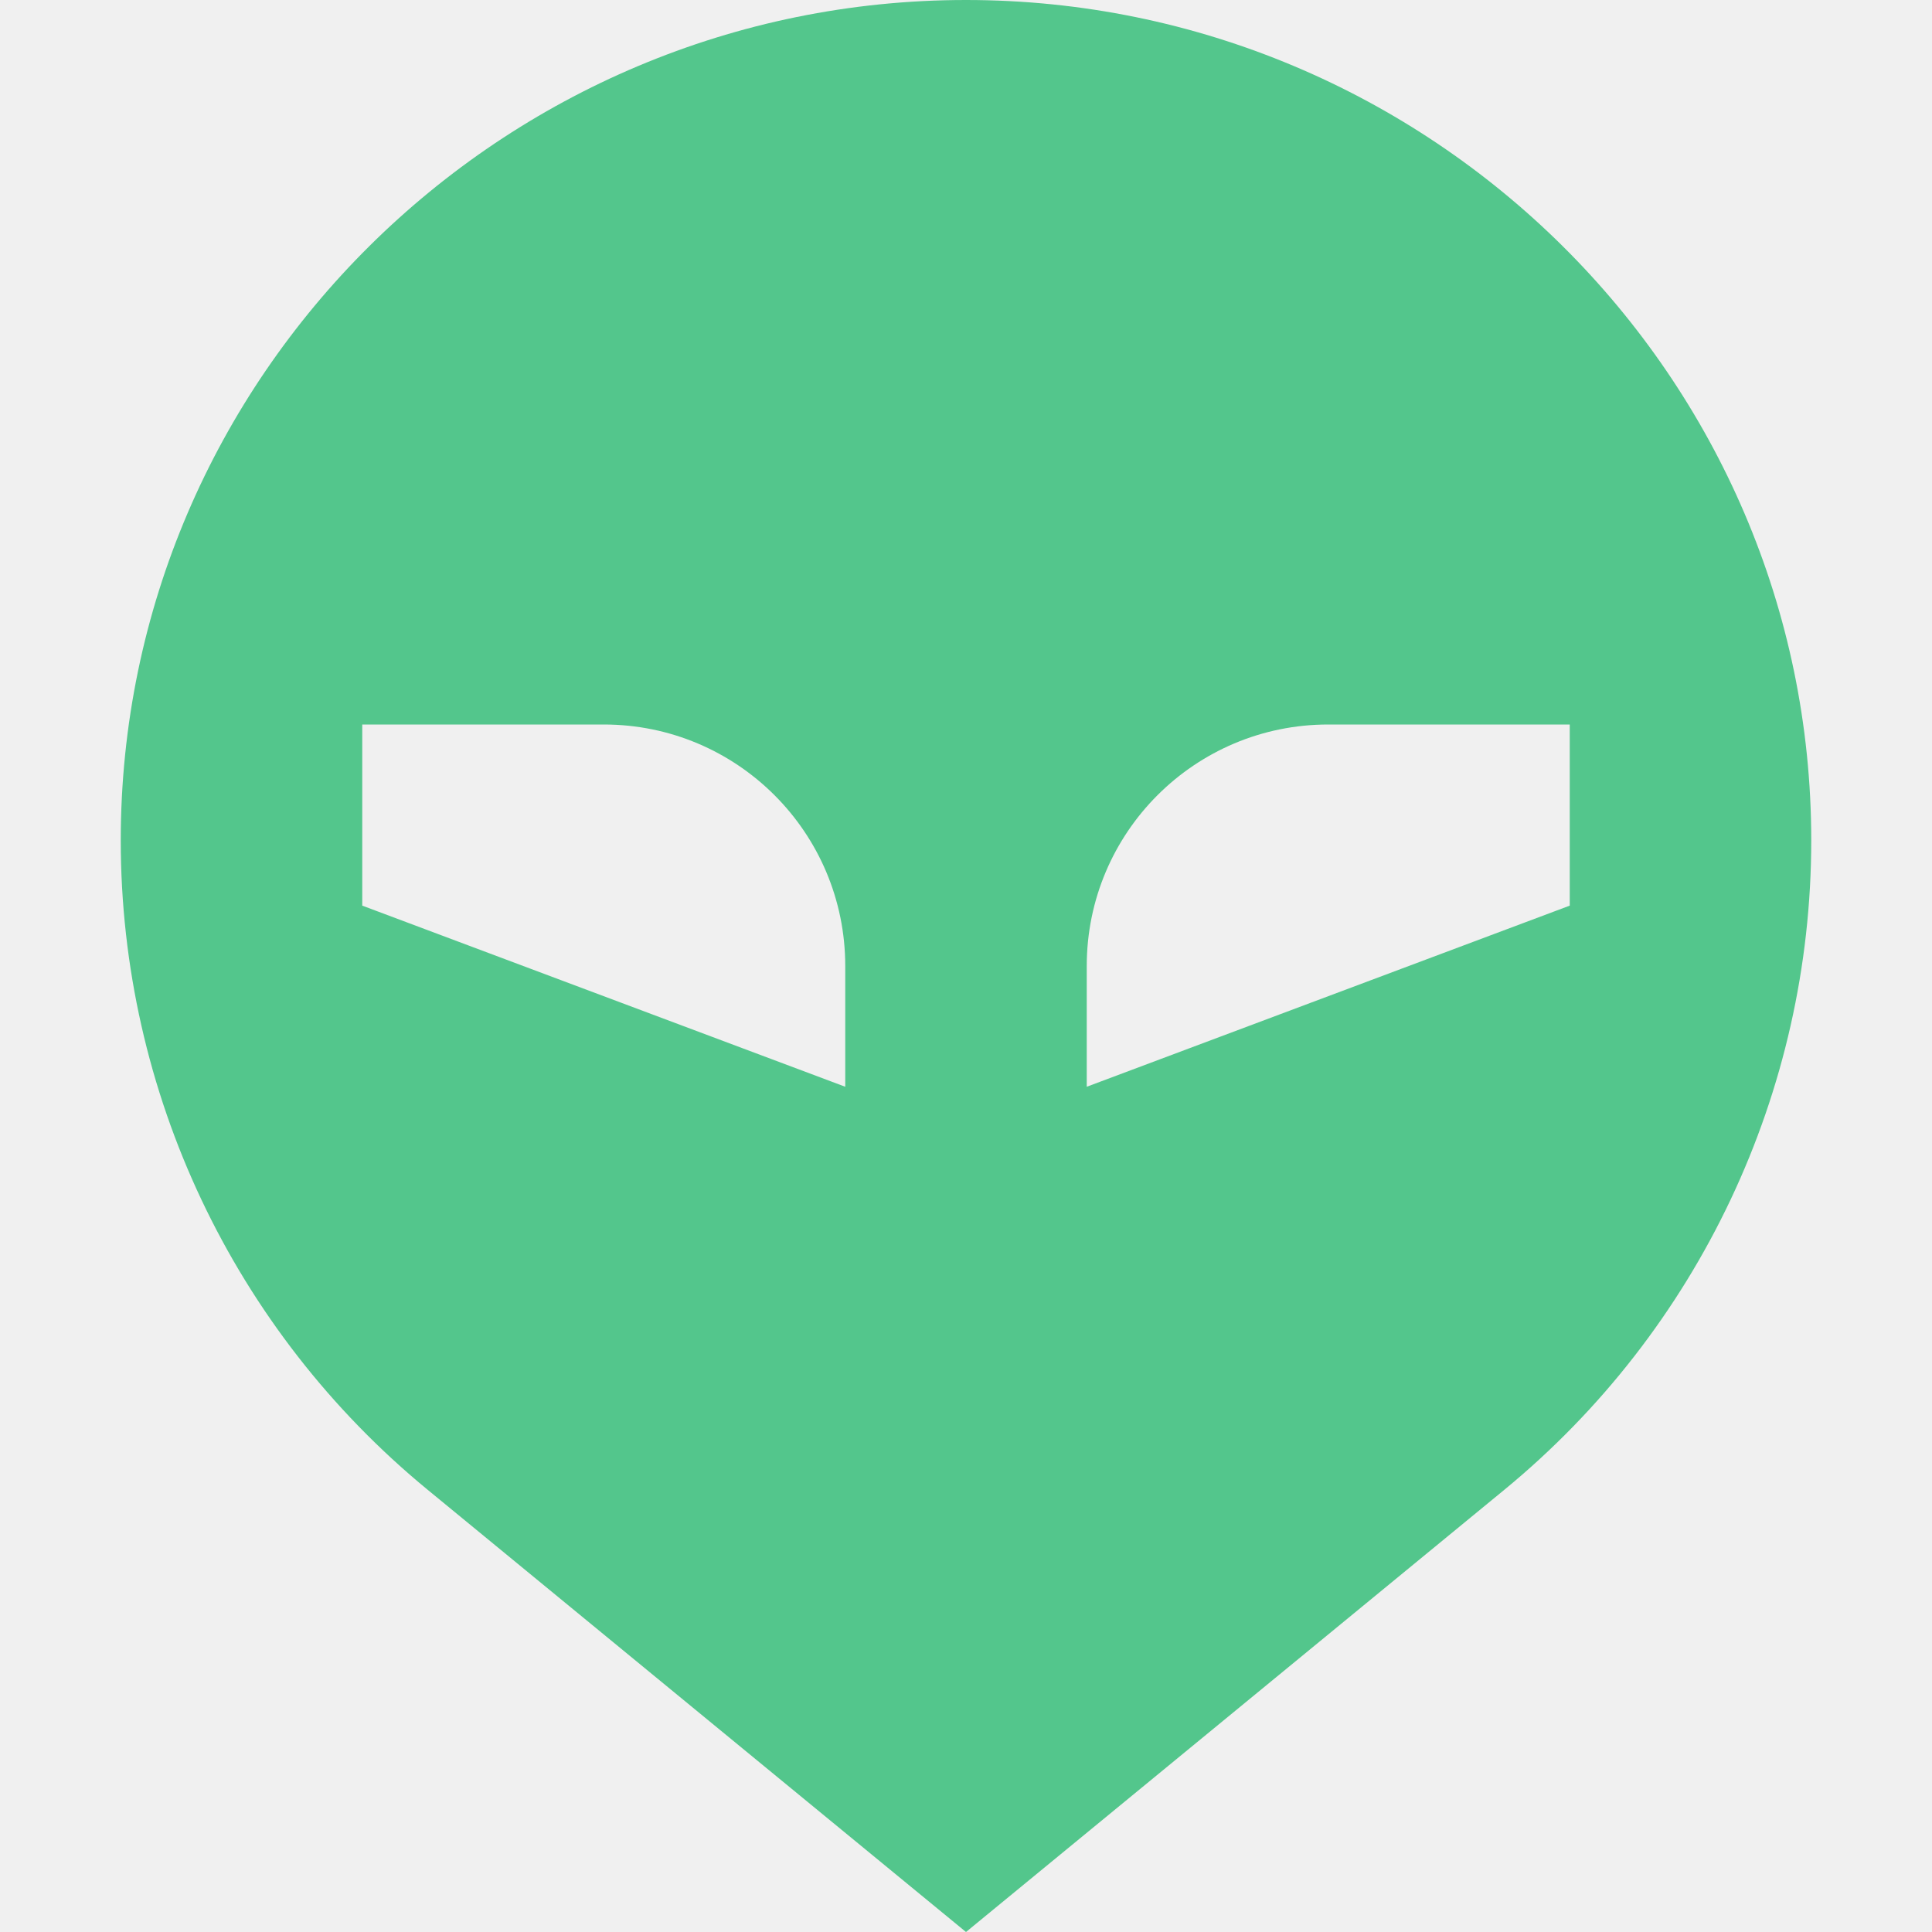
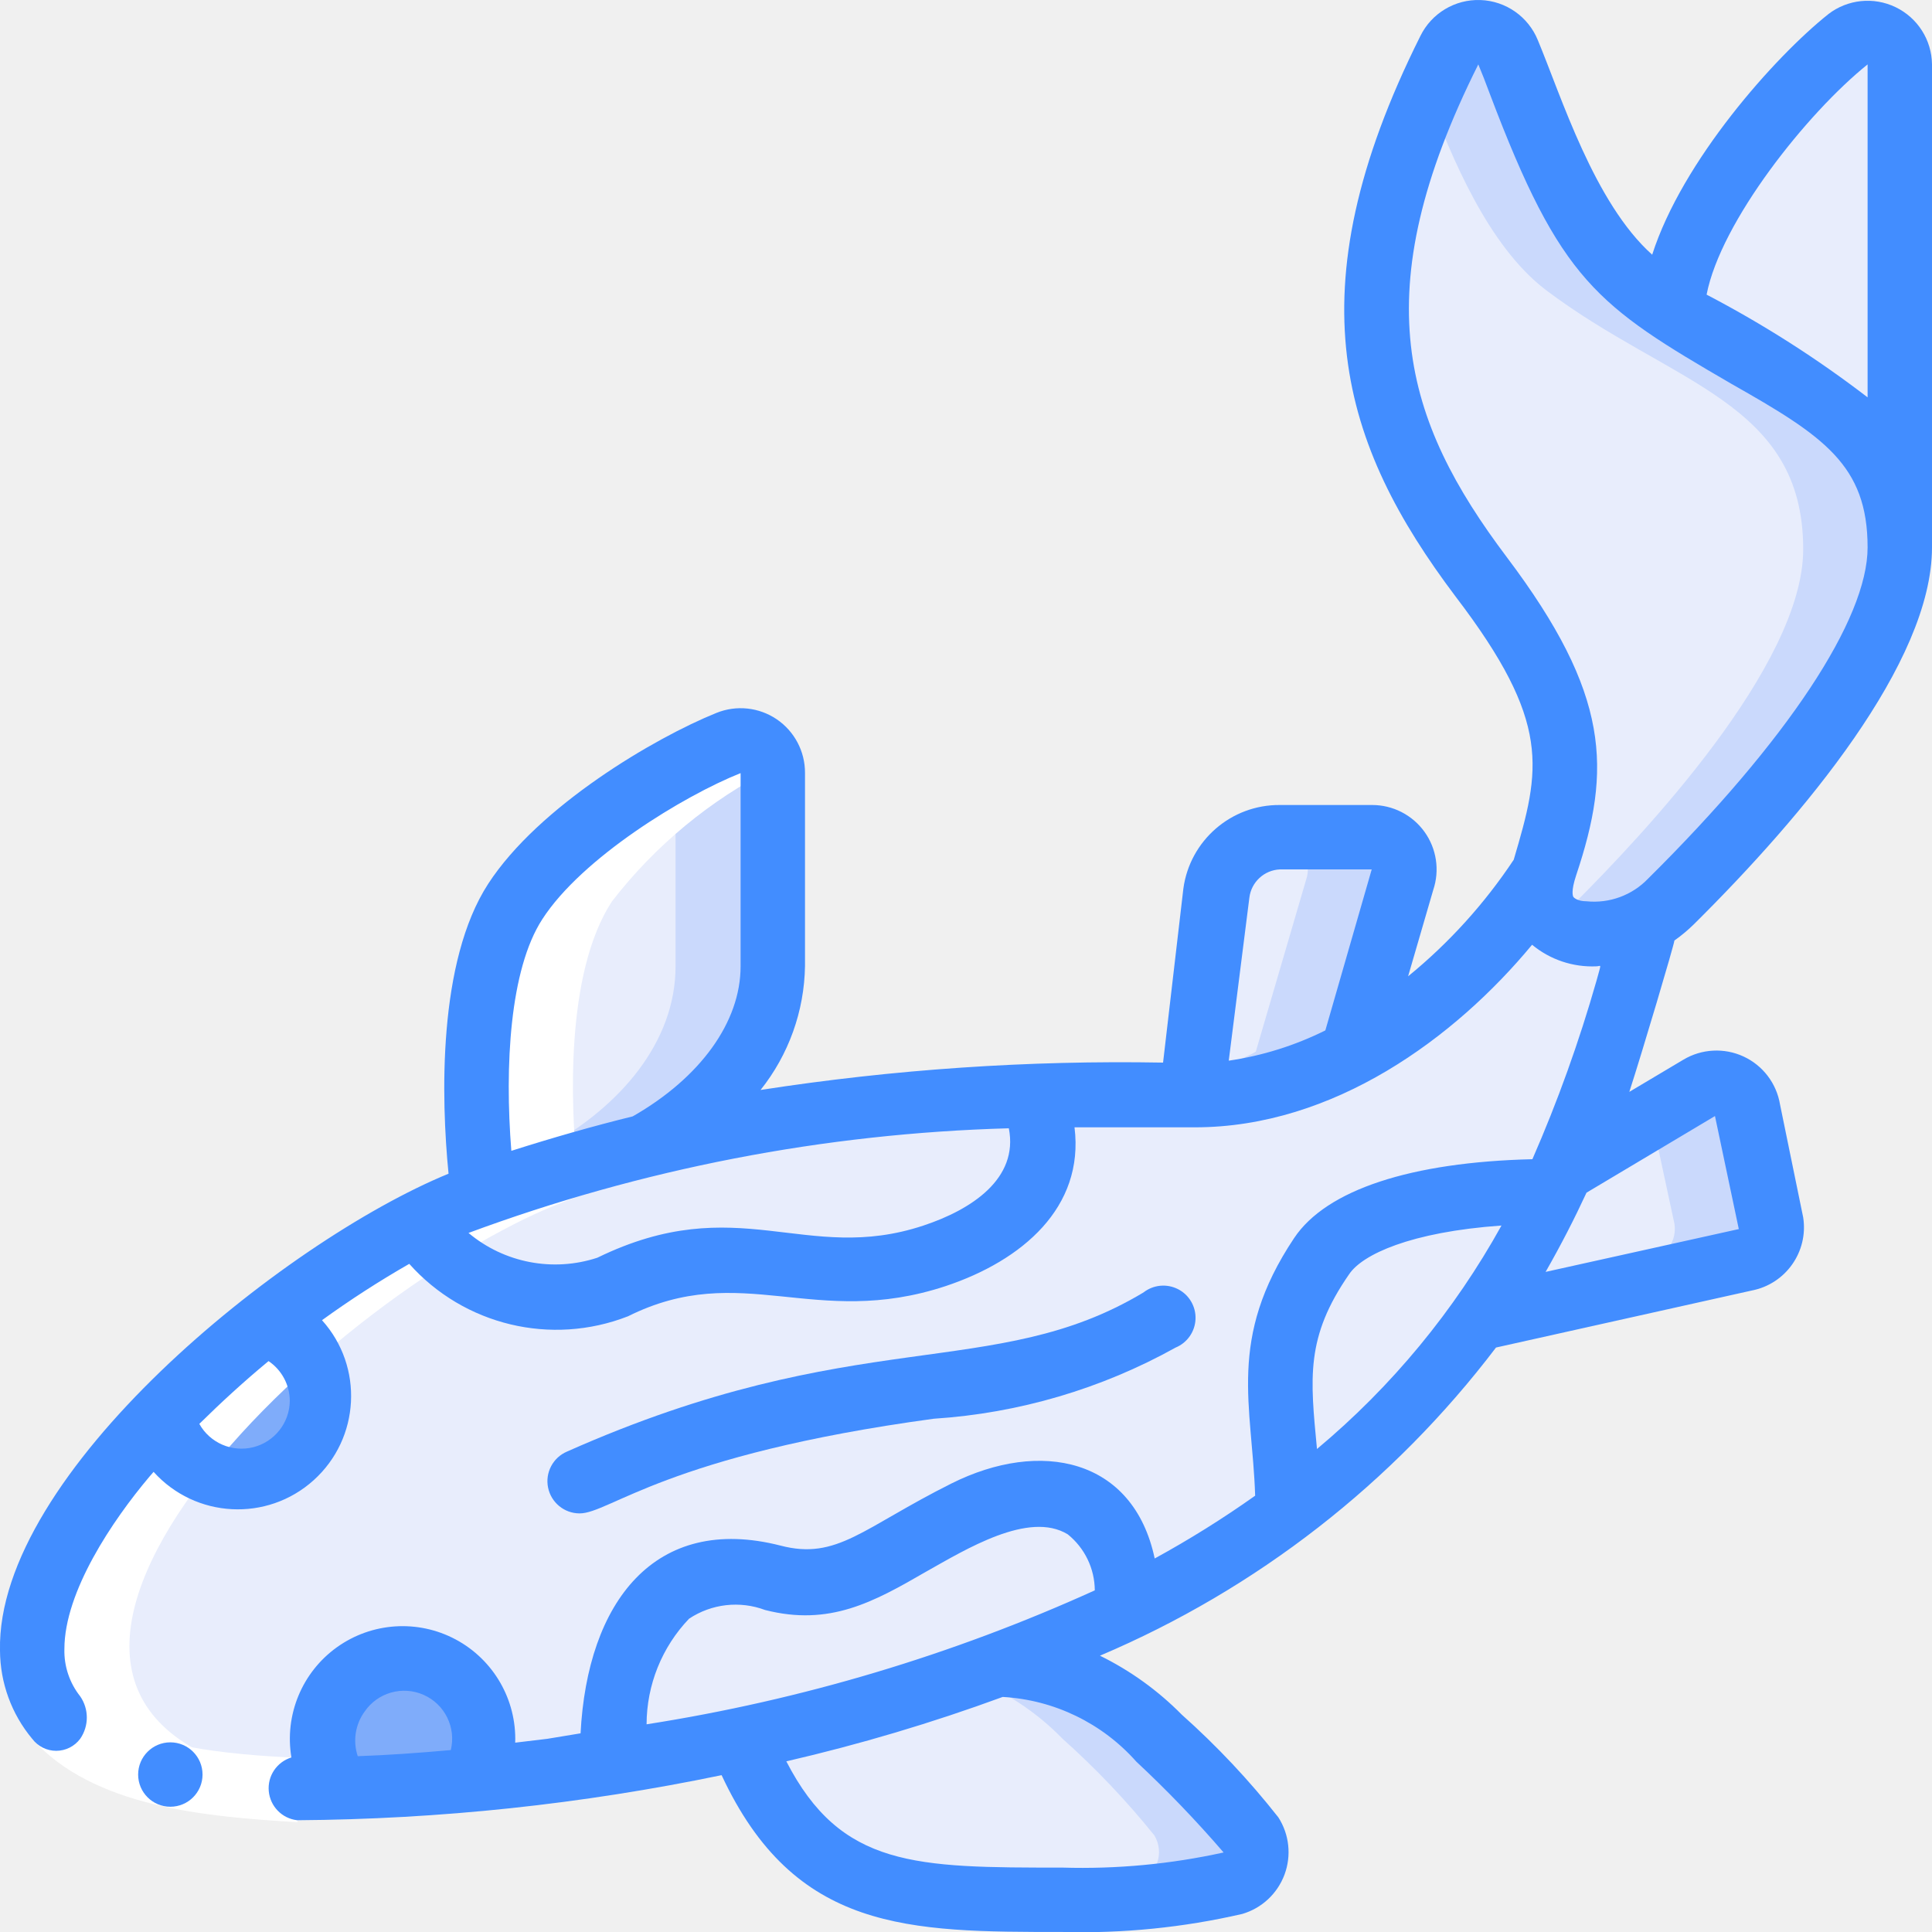
- <svg xmlns="http://www.w3.org/2000/svg" viewBox="0 0 16 16" fill="none">
-   <g id="SVGRepo_bgCarrier" stroke-width="0" />
-   <g id="SVGRepo_tracerCarrier" stroke-linecap="round" stroke-linejoin="round" />
-   <g id="SVGRepo_iconCarrier">
-     <path fill-rule="evenodd" clip-rule="evenodd" d="M8 16L3.542 12.338C1.933 11.016 1 9.043 1 6.96C1 3.116 4.156 0 8 0C11.844 0 15 3.116 15 6.96C15 9.043 14.067 11.016 12.458 12.338L8 16ZM3 6H5C6.105 6 7 6.895 7 8V9L3 7.5V6ZM11 6C9.895 6 9 6.895 9 8V9L13 7.5V6H11Z" fill="#53C68C" />
+ <svg xmlns="http://www.w3.org/2000/svg" viewBox="0 0 60 60">
+   <g id="029---Koi-Carp" fill="none">
+     <g id="Color">
+       <path id="Shape" d="m59 17c0 3.61-5 8.89-7.11 11-.716.748-1.741 1.118-2.77 1-1.24-.2-1.47-1-1.12-2.14 1-3 1-5-2-8.94-3.52-4.67-4.66-9-1-16.35.169-.364.539-.592.94-.579s.755.265.9.639c.7 1.71 1.89 5.64 4.16 7.37 3.89 2.91 8 3.42 8 8z" fill="#e8edfc" />
+       <path id="Shape" d="m51 9c-2.27-1.7-3.46-5.63-4.16-7.34-.138-.377-.489-.635-.89-.655-.401-.02-.775.203-.95.565-.24.47-.45.93-.65 1.39.74 1.93 1.85 4.66 3.65 6.04 3.89 2.94 8 3.45 8 8.06 0 3.61-5 8.89-7.11 11-.219.22-.469.409-.74.56.63.65 2.45.73 3.74-.56 2.11-2.14 7.11-7.42 7.11-11.06 0-4.57-4.11-5.09-8-8z" fill="#cad9fc" />
+       <path id="Shape" d="m24 24v6c0 2.36-1.73 4.36-4 5.61-1.54.37-3.14.82-4.81 1.38h-.19c-.06-.5-.82-6.2 1-9 1.36-2.11 4.71-4.16 6.62-4.93.311-.128.665-.091.943.098s.442.505.437.842z" fill="#e8edfc" />
+       <path id="Shape" d="m22.62 23.08c-.561.232-1.109.495-1.64.79v6.14c0 2.36-1.73 4.36-4 5.61-.69.17-1.4.35-2.11.55 0 .44.08.74.09.84.64 0 .81-.38 5-1.39 2.25-1.25 4-3.25 4-5.61v-6.01c-.007-.322-.168-.622-.434-.804s-.603-.226-.906-.116z" fill="#cad9fc" />
+       <path id="Shape" d="m38.3 58.49c-1.738.392-3.519.563-5.3.51-5 0-8 0-10-5 2.716-.582 5.389-1.351 8-2.3 1.911.052 3.717.883 5 2.3 1.03.92 1.984 1.924 2.85 3 .166.263.201.589.093.881-.108.292-.346.517-.643.609z" fill="#e8edfc" />
+       <path id="Shape" d="m38.85 57c-.866-1.076-1.82-2.08-2.85-3-1.283-1.417-3.089-2.248-5-2.3l-1 .36c1.133.412 2.159 1.075 3 1.94 1.03.92 1.984 1.924 2.85 3 .158.262.188.582.081.868-.107.287-.34.508-.631.602-2 .61-7 .52-2.3.52 1.781.05 3.562-.125 5.3-.52.291-.093.524-.315.631-.602.107-.287.077-.606-.081-.868z" fill="#cad9fc" />
+       <path id="Shape" d="m43.56 27.35-1.56 5.31c-1.526.863-3.247 1.324-5 1.34l.77-6.25c.127-1.006.986-1.758 2-1.75h2.86c.327.002.631.164.817.433.185.269.228.611.113.917z" fill="#e8edfc" />
+       <path id="Shape" d="m42.61 26c-3.45 0-2.79 0-2.94 0 .314.017.603.181.778.442.175.262.217.591.112.888l-1.56 5.33c-.08.049-.164.093-.25.13-.546.28-1.115.515-1.7.7l-.05.51c1.753-.021 3.472-.482 5-1.34l1.54-5.31c.114-.306.072-.648-.113-.917-.185-.269-.49-.43-.817-.433z" fill="#cad9fc" />
+       <path id="Shape" d="m55 38c.087.524-.251 1.025-.77 1.14l-8.34 1.86c1.04-1.452 1.922-3.011 2.63-4.65.1-.1-.28.17 4.22-2.59.285-.17.635-.188.936-.048s.512.42.564.748z" fill="#e8edfc" />
+       <path id="Shape" d="m54.24 34.46c-.053-.327-.264-.607-.564-.748s-.651-.122-.936.048l-1.46.89.72 3.35c.087.524-.251 1.025-.77 1.14l-4.77 1.06c-.18.26-.35.53-.54.79l8.31-1.85c.519-.115.857-.616.77-1.14z" fill="#cad9fc" />
+       <g fill="#e8edfc">
+         <path id="Shape" d="m59 2 0 15c-0-4.18-3.36-5-7-7.36 0-2.76 3.33-6.8 5.4-8.45.304-.228.712-.264 1.052-.092.34.172.552.522.548.902z" />
+         <path id="Shape" d="m51.06 28.61-.06.39c-.678 2.49-1.503 4.937-2.47 7.33-.093.22-.193.44-.3.66-4 0-6.41.84-7.2 2-2 3-1 4.89-1 7.89-1.573 1.149-3.246 2.153-5 3v-.09c0-4-3-3.86-5-2.86-2.68 1.34-3.83 2.54-6 2-4-1-5 2.71-5 5.71 0 .1-4 .55-4.35.59l.07-.07c.576-1.093.267-2.442-.726-3.176-.993-.734-2.374-.633-3.249.238-.876.871-.984 2.251-.255 3.248-12.67.27-10.7-6.11-5.52-11.47.251 1.19 1.322 2.026 2.538 1.982s2.222-.957 2.386-2.162-.564-2.353-1.723-2.72c1.496-1.187 3.103-2.225 4.8-3.1.73 1.83 4.07 3 6 2 4-2 6.09.3 10-1 3-1 4-3 3-4.94 5.2-.18 6.63.35 9.74-1.28.086-.037.17-.081.25-.13 2.386-1.329 4.411-3.221 5.9-5.51-.197.412-.164.897.088 1.278.252.381.685.602 1.142.582.672.079 1.351-.058 1.94-.39z" />
+         <path id="Shape" d="m48.22 37c-1.853 3.957-4.681 7.377-8.22 9.94 0-3-1-4.89 1-7.89.81-1.2 3.22-2.05 7.22-2.05z" />
+         <path id="Shape" d="m35.05 50c-5.06 2.396-10.455 4.008-16 4.78 0-3.69 1.38-6.63 5-5.73 2.17.54 3.32-.66 6-2 2-1 5-1.14 5 2.86z" />
+       </g>
+       <path id="Shape" d="m14.72 55.24-.07.07c-1.53.15-2.92.23-4.16.24-.729-.997-.62-2.377.255-3.248.876-.871 2.256-.972 3.249-.238.993.734 1.302 2.083.726 3.176z" fill="#7facfa" />
+       <path id="Shape" d="m10 43.51c.135 1.381-.874 2.61-2.255 2.745-1.381.135-2.61-.874-2.745-2.255 1.001-1.037 2.07-2.006 3.2-2.9 1.068.315 1.801 1.296 1.8 2.41z" fill="#7facfa" />
+       <path id="Shape" d="m29 39c-3.91 1.3-6-1-10 1-1.94 1-5.28-.21-6-2 2.243-1.029 4.59-1.813 7-2.34 3.936-.931 7.957-1.45 12-1.55 1 1.94 0 3.89-3 4.89z" fill="#e8edfc" />
+       <path id="Shape" d="m48 27.09v.06" fill="#e8edfc" />
+     </g>
+     <path id="Shape" d="m9.49 33.55h1.12c-15.35-.71-4.04-13.28 4.39-17.55 1.56-.8 2.74-1.06 2.27-1h-.27c0-.06-.09-.78-.09-.84-.17-1.79-.37-5.91 1.09-8.16 1.339-1.734 3.047-3.148 5-4.14-.043-.304-.223-.571-.488-.726-.265-.154-.587-.178-.872-.064-1.93.78-5.28 2.83-6.64 4.93s-1.26 6.37-1.09 8.16c0 .06.08.78.09.84h.25c.47-.09-.71.17-2.27 1-8.73 4.44-20.61 17.82-2.49 17.55z" fill="#fff" transform="translate(1 22)" />
+     <g id="Layer_5" transform="translate(-1)">
+       <path id="Shape" d="m2 54 1.53-1.29c1.24 1.55 4.74 1.79 6.71 1.88v2c-2.85-.17-6.35-.47-8.24-2.59z" fill="#fff" />
+       <g fill="#428dff">
+         <path id="Shape" d="m6.29 56.11c-.552 0-1-.448-1-1s.448-1 1-1 1 .448 1 1-.448 1-1 1z" />
+         <path id="Shape" d="m57.78.44c-1.67 1.33-4.54 4.56-5.47 7.47-1.8-1.61-2.82-4.91-3.55-6.66-.296-.731-.994-1.221-1.783-1.249-.789-.028-1.52.41-1.867 1.119-4 8-2.44 12.71 1.09 17.4 3 3.93 2.64 5.37 1.81 8.18-.906 1.364-2.011 2.585-3.28 3.62l.78-2.68c.206-.611.105-1.285-.272-1.808-.377-.524-.983-.833-1.628-.832h-2.86c-1.512-.013-2.798 1.101-3 2.6l-.63 5.4c-4.183-.075-8.365.209-12.5.85.873-1.095 1.359-2.449 1.38-3.85v-6c.002-.666-.328-1.289-.879-1.663-.552-.373-1.253-.447-1.871-.197-1.91.77-5.52 2.89-7.09 5.31s-1.46 6.67-1.23 9c-5.16 2.12-14.05 9.32-13.93 14.81.005 1.002.358 1.971 1 2.74.176.235.452.373.745.373s.569-.138.745-.373c.275-.397.275-.923 0-1.32-.331-.417-.505-.938-.49-1.47 0-1.78 1.5-4 2.64-5.35-1.49-1.26-1.59-1.34 0 0l.13-.15c1.301 1.444 3.526 1.561 4.97.26 1.444-1.301 1.561-3.526.26-4.97.871-.631 1.776-1.215 2.71-1.75 1.701 1.908 4.408 2.558 6.79 1.63 3.53-1.76 5.79.41 9.87-.94 2.37-.79 4.31-2.44 4-4.93h3.74c4.31 0 8.08-2.78 10.47-5.67.56.464 1.273.703 2 .67.15 0 .16-.14 0 .45-.539 1.889-1.203 3.74-1.99 5.54-3.77.09-6.4.95-7.4 2.45-2.09 3.13-1.3 5.2-1.21 8-1.001.71-2.043 1.361-3.12 1.95-.66-3.12-3.55-3.71-6.31-2.33s-3.55 2.39-5.31 1.93c-3.91-1-6 1.76-6.21 5.83l-1.03.17-1 .12c.045-1.333-.672-2.576-1.848-3.205-1.177-.629-2.608-.534-3.692.244-1.083.778-1.63 2.105-1.41 3.42-.453.139-.747.576-.703 1.048.044.472.412.849.883.902 4.429-.03 8.844-.499 13.18-1.4 2.27 4.87 5.8 4.87 10.59 4.87 1.876.05 3.751-.138 5.58-.56.605-.177 1.09-.629 1.311-1.22.22-.59.15-1.25-.191-1.78-.904-1.149-1.908-2.217-3-3.19-.738-.748-1.597-1.367-2.54-1.83 4.864-2.063 9.104-5.362 12.3-9.57l7.94-1.77c1.057-.203 1.765-1.206 1.6-2.27l-.72-3.51c-.108-.653-.532-1.21-1.132-1.488-.6-.278-1.3-.241-1.868.098l-1.68 1c.4-1.23 1.4-4.6 1.4-4.7.217-.153.421-.324.61-.51 3.39-3.36 7.39-8.12 7.39-11.7v-15c-.009-.758-.446-1.445-1.128-1.775-.682-.33-1.492-.247-2.092.215zm-17.03 26.56h2.85l-1.44 5c-.944.47-1.957.787-3 .94l.64-5.06c.058-.486.461-.859.95-.88zm-22.91 1.55c1.23-1.91 4.4-3.84 6.16-4.54v6c0 1.73-1.25 3.46-3.35 4.66-1.22.3-2.48.66-3.77 1.07-.21-2.63-.05-5.63.96-7.19zm-7.84 14.96c-.009.679-.474 1.267-1.132 1.434-.659.166-1.347-.131-1.678-.724.68-.67 1.4-1.33 2.15-1.95.412.278.659.743.66 1.24zm19.68-5.45c-3.67 1.22-5.76-1.13-10.13 1-1.377.452-2.89.161-4-.77 5.378-1.993 11.047-3.091 16.78-3.25.31 1.57-1.17 2.53-2.65 3.02zm-17.36 15.1c.405-.596 1.178-.817 1.837-.524.659.292 1.013 1.014.843 1.714-1 .09-2 .16-2.89.19-.156-.467-.078-.981.21-1.38zm10.08-2.89c.698-.464 1.576-.564 2.36-.27 2 .51 3.36-.24 5-1.19 1.23-.69 3.19-1.9 4.4-1.16.527.424.836 1.063.84 1.74-4.431 2.009-9.113 3.408-13.92 4.16.003-1.222.475-2.397 1.32-3.28zm13.89 4.44c.954.89 1.859 1.831 2.71 2.82-1.641.362-3.32.52-5 .47-4.57 0-6.88 0-8.58-3.3 2.279-.526 4.524-1.194 6.72-2 1.596.09 3.09.814 4.15 2.01zm5.61-9.71c-.21-2.21-.36-3.47 1-5.43.41-.61 1.9-1.31 4.73-1.51-1.466 2.647-3.409 5-5.73 6.94zm12.36-10.34.74 3.51-6 1.33c.48-.84.9-1.66 1.27-2.46zm4.74-32.66v10.34c-1.571-1.206-3.244-2.273-5-3.19.44-2.27 3.12-5.64 5-7.15zm-6.82 25.29c-.495.515-1.2.773-1.91.7-.29 0-.4-.12-.41-.14s-.08-.16.09-.67c1.1-3.29 1.06-5.61-2.15-9.87s-4.45-8.2-.89-15.31c.11.26.23.57.36.92 2.2 5.82 3.32 6.57 7.5 9 2.86 1.62 4.23 2.52 4.23 5.08 0 2.23-2.49 6-6.82 10.29z" />
+         <path id="Shape" d="m19 47c.94 0 2.69-1.81 11-2.94 2.636-.171 5.201-.926 7.51-2.21.361-.149.602-.494.618-.884s-.197-.754-.545-.931c-.348-.177-.767-.136-1.074.105-4.65 2.79-8.9.94-17.9 4.94-.437.186-.683.654-.588 1.119.095.465.503.8.978.801z" />
+       </g>
+     </g>
  </g>
</svg>
